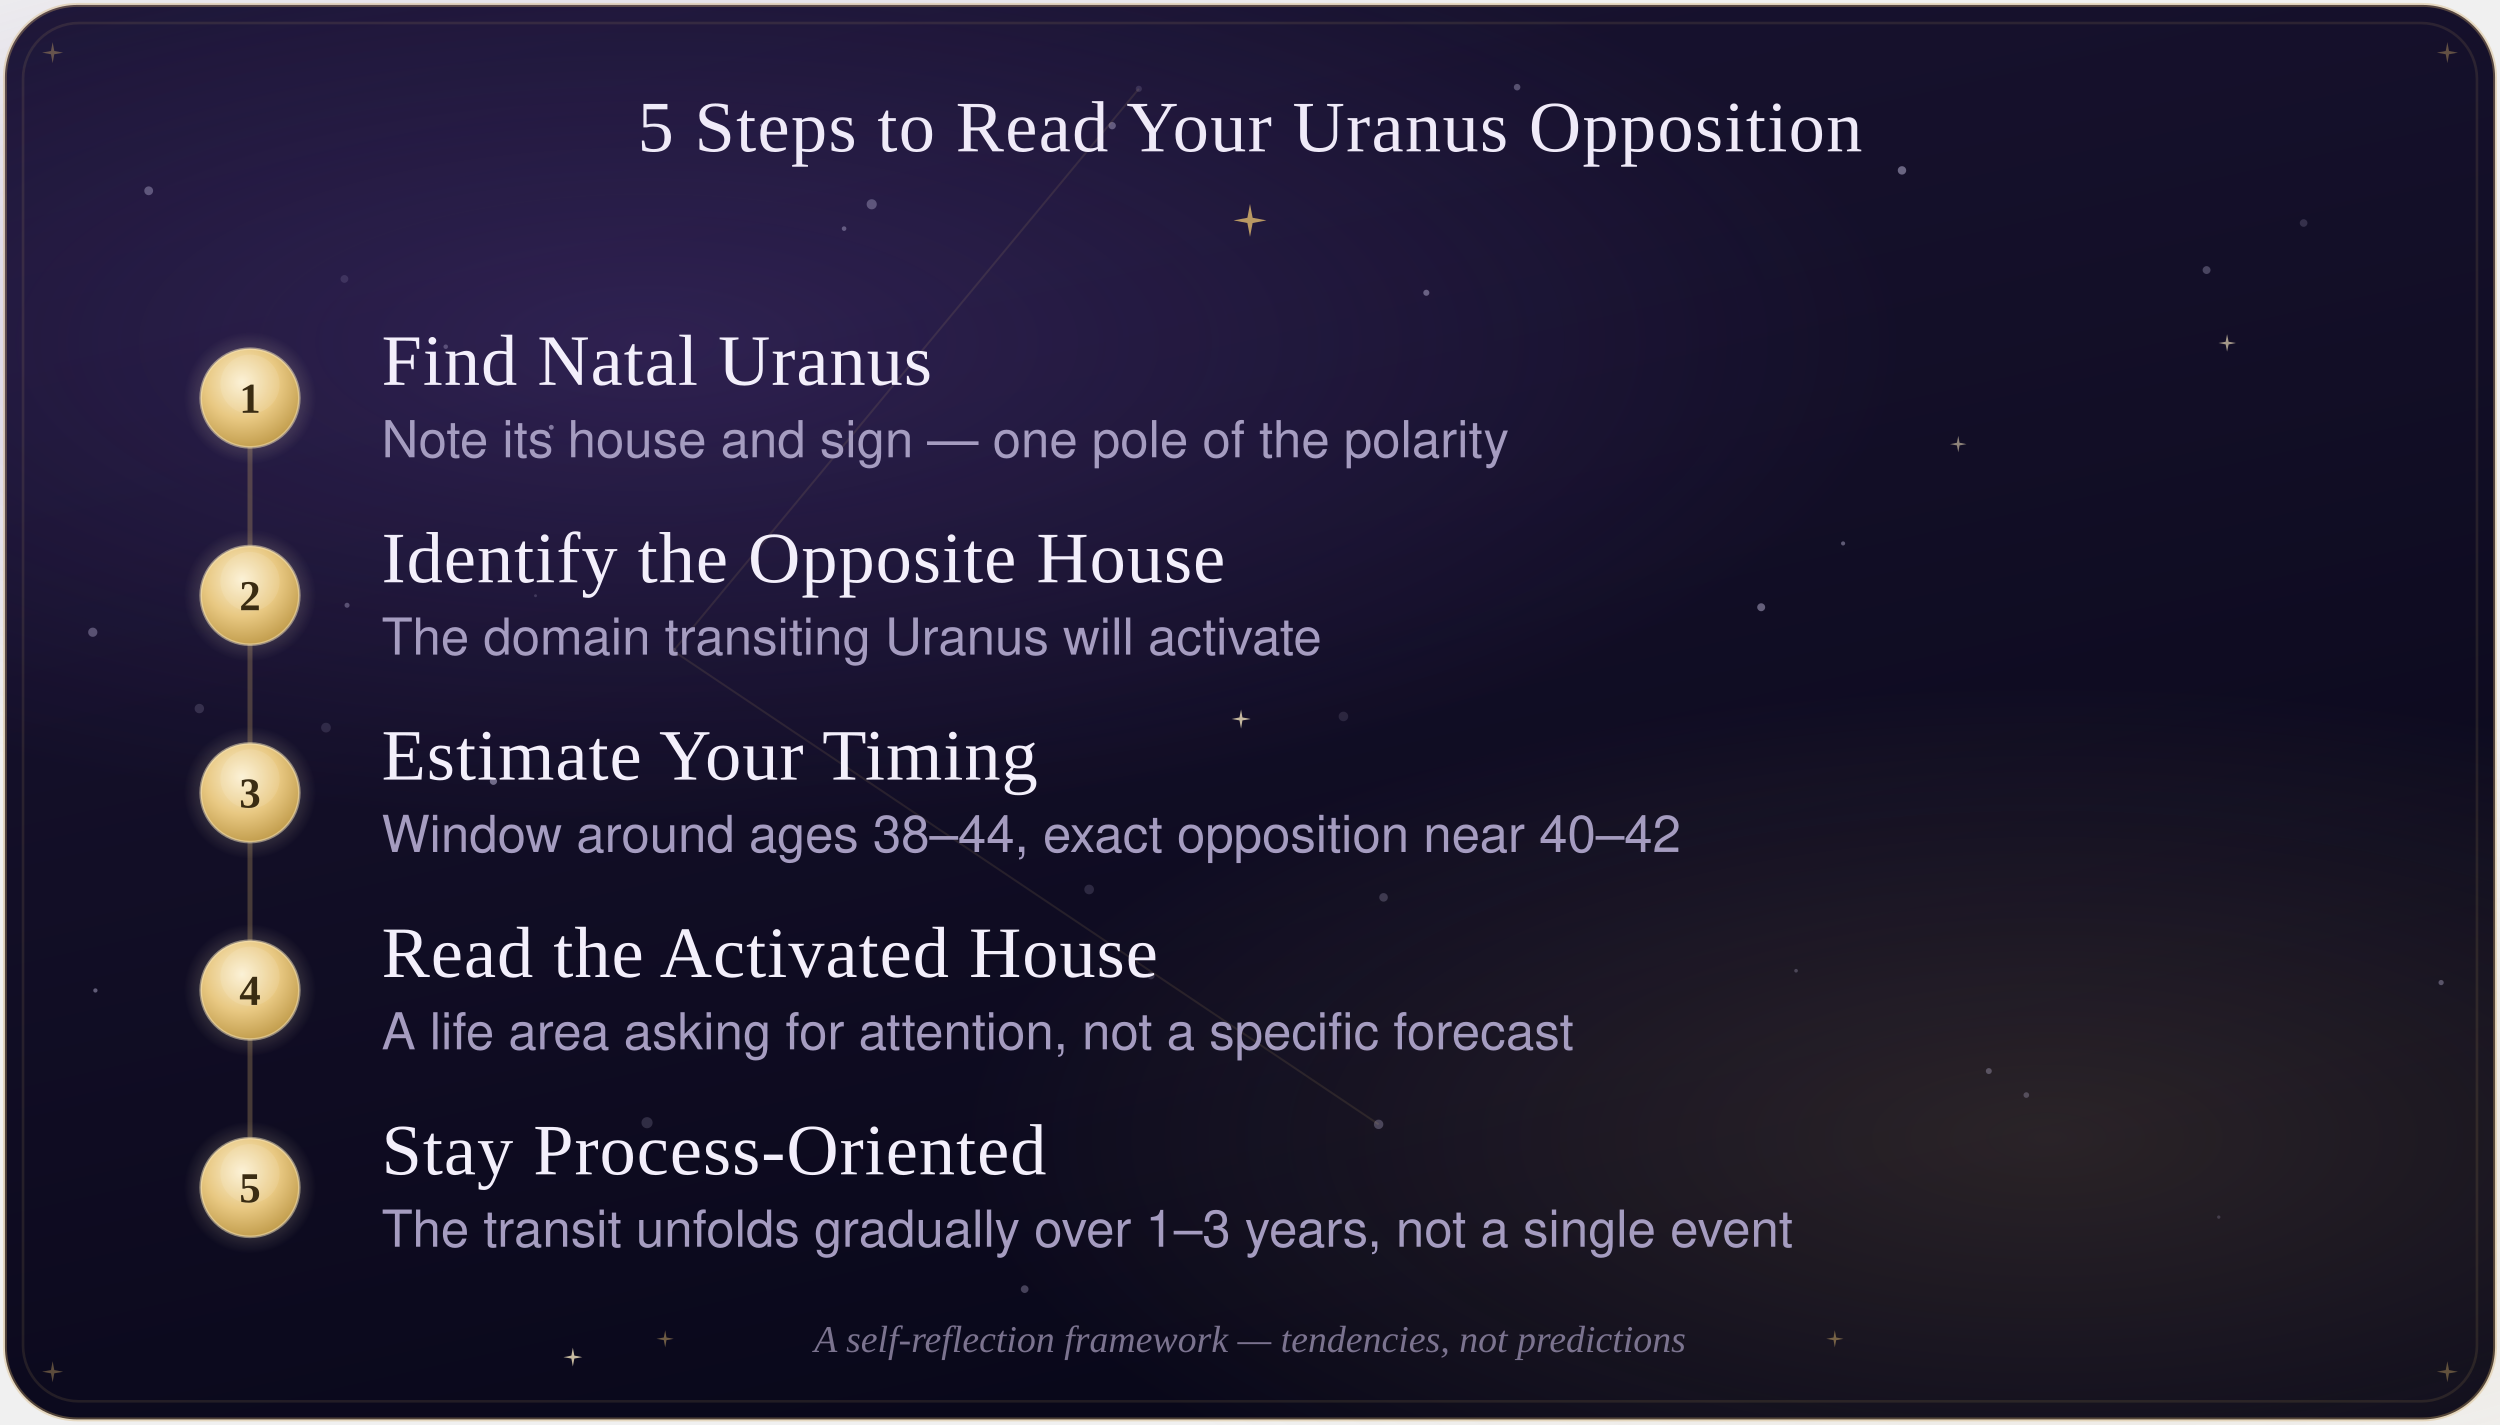
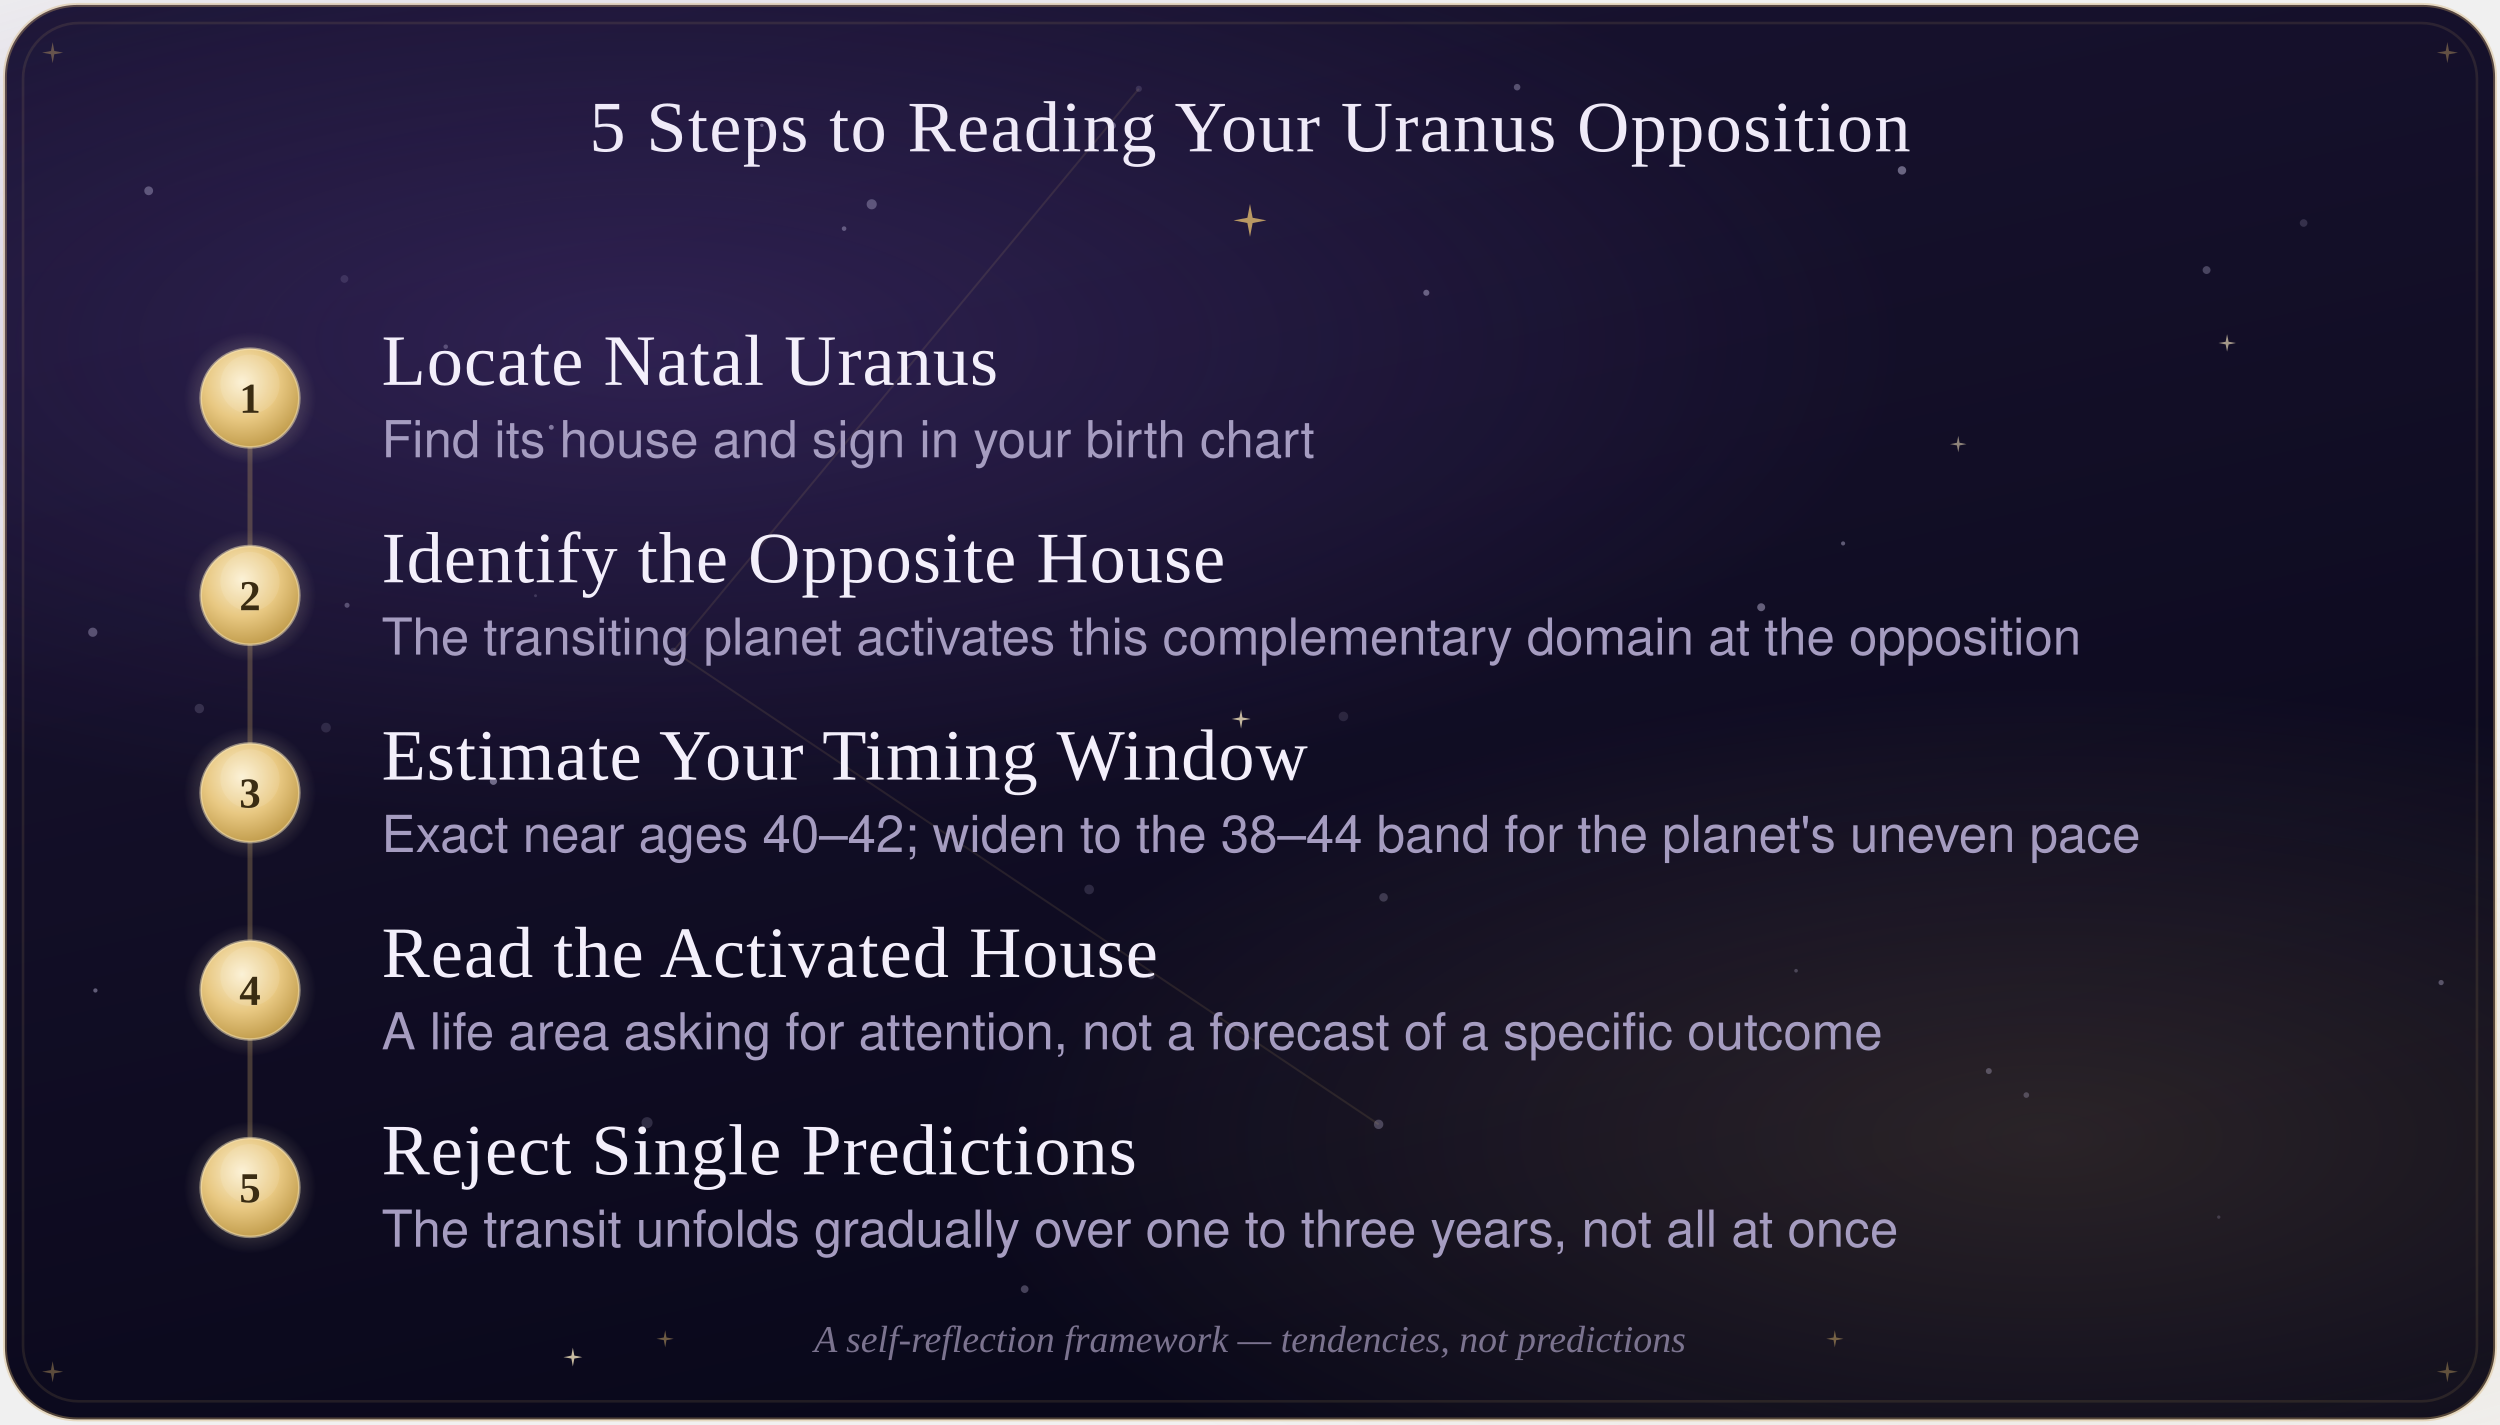
- <svg xmlns="http://www.w3.org/2000/svg" viewBox="0 0 760 433" role="img" aria-label="5 Steps to Read Your Uranus Opposition">
+ <svg xmlns="http://www.w3.org/2000/svg" viewBox="0 0 760 433" role="img" aria-label="5 Steps to Reading Your Uranus Opposition">
  <defs>
    <linearGradient id="uranusopposition0en-panel" x1="0" y1="0" x2="0.4" y2="1">
      <stop offset="0" stop-color="#1a1433" />
      <stop offset="0.55" stop-color="#120e26" />
      <stop offset="1" stop-color="#09081a" />
    </linearGradient>
    <radialGradient id="uranusopposition0en-foil" cx="0.42" cy="0.34" r="0.75">
      <stop offset="0" stop-color="#fbf0d2" />
      <stop offset="0.5" stop-color="#e8c882" />
      <stop offset="1" stop-color="#b8923f" />
    </radialGradient>
    <radialGradient id="uranusopposition0en-glow" cx="0.5" cy="0.5" r="0.5">
      <stop offset="0" stop-color="#f6e6bf" />
      <stop offset="1" stop-color="#f6e6bf" stop-opacity="0" />
    </radialGradient>
    <radialGradient id="uranusopposition0en-neb1" cx="0.5" cy="0.5" r="0.5">
      <stop offset="0" stop-color="#6f4bb0" stop-opacity="0.28" />
      <stop offset="1" stop-color="#6f4bb0" stop-opacity="0" />
    </radialGradient>
    <radialGradient id="uranusopposition0en-neb2" cx="0.5" cy="0.5" r="0.5">
      <stop offset="0" stop-color="#d4af6a" stop-opacity="0.16" />
      <stop offset="1" stop-color="#d4af6a" stop-opacity="0" />
    </radialGradient>
    <linearGradient id="uranusopposition0en-rule" x1="0" y1="0" x2="1" y2="0">
      <stop offset="0" stop-color="#d4af6a" stop-opacity="0" />
      <stop offset="0.5" stop-color="#d4af6a" stop-opacity="0.6" />
      <stop offset="1" stop-color="#d4af6a" stop-opacity="0" />
    </linearGradient>
  </defs>
  <rect x="1.5" y="1.5" width="757" height="430" rx="22" fill="url(#uranusopposition0en-panel)" />
  <ellipse cx="198" cy="104" rx="380" ry="147" fill="url(#uranusopposition0en-neb1)" />
  <ellipse cx="623" cy="346" rx="334" ry="139" fill="url(#uranusopposition0en-neb2)" />
  <circle cx="346.2" cy="27.0" r="0.94" fill="#cfc8ea" opacity="0.16" />
  <circle cx="99.1" cy="221.2" r="1.48" fill="#cfc8ea" opacity="0.14" />
  <circle cx="104.7" cy="84.8" r="1.18" fill="#cfc8ea" opacity="0.14" />
  <circle cx="256.6" cy="69.5" r="0.70" fill="#cfc8ea" opacity="0.37" />
  <circle cx="311.5" cy="391.9" r="1.17" fill="#cfc8ea" opacity="0.30" />
  <circle cx="75.1" cy="251.4" r="1.54" fill="#cfc8ea" opacity="0.38" />
  <circle cx="742.1" cy="298.7" r="0.80" fill="#cfc8ea" opacity="0.35" />
  <circle cx="331.1" cy="270.4" r="1.47" fill="#cfc8ea" opacity="0.16" />
  <circle cx="135.5" cy="105.4" r="0.69" fill="#cfc8ea" opacity="0.29" />
  <circle cx="560.3" cy="165.2" r="0.63" fill="#cfc8ea" opacity="0.41" />
  <circle cx="338.1" cy="38.2" r="1.12" fill="#cfc8ea" opacity="0.38" />
  <circle cx="408.4" cy="217.8" r="1.45" fill="#cfc8ea" opacity="0.13" />
  <circle cx="700.3" cy="67.8" r="1.16" fill="#cfc8ea" opacity="0.18" />
  <circle cx="674.5" cy="370.0" r="0.51" fill="#cfc8ea" opacity="0.20" />
  <circle cx="196.7" cy="341.3" r="1.69" fill="#cfc8ea" opacity="0.18" />
  <circle cx="546.0" cy="295.1" r="0.56" fill="#cfc8ea" opacity="0.26" />
  <circle cx="349.9" cy="296.6" r="1.13" fill="#cfc8ea" opacity="0.18" />
  <circle cx="105.5" cy="184.0" r="0.77" fill="#cfc8ea" opacity="0.33" />
  <circle cx="231.6" cy="38.1" r="0.52" fill="#cfc8ea" opacity="0.39" />
  <circle cx="167.6" cy="129.9" r="0.75" fill="#cfc8ea" opacity="0.53" />
  <circle cx="578.2" cy="51.8" r="1.28" fill="#cfc8ea" opacity="0.46" />
  <circle cx="461.2" cy="26.5" r="1.00" fill="#cfc8ea" opacity="0.34" />
  <circle cx="60.6" cy="215.4" r="1.43" fill="#cfc8ea" opacity="0.17" />
  <circle cx="535.4" cy="184.6" r="1.21" fill="#cfc8ea" opacity="0.44" />
  <circle cx="162.8" cy="181.1" r="0.45" fill="#cfc8ea" opacity="0.19" />
  <circle cx="45.2" cy="58.0" r="1.34" fill="#cfc8ea" opacity="0.35" />
  <circle cx="28.2" cy="192.2" r="1.40" fill="#cfc8ea" opacity="0.34" />
  <circle cx="604.6" cy="325.6" r="0.91" fill="#cfc8ea" opacity="0.31" />
  <circle cx="204.7" cy="197.9" r="1.02" fill="#cfc8ea" opacity="0.15" />
  <circle cx="419.1" cy="341.8" r="1.43" fill="#cfc8ea" opacity="0.28" />
  <circle cx="420.6" cy="272.8" r="1.30" fill="#cfc8ea" opacity="0.23" />
  <circle cx="670.8" cy="82.1" r="1.20" fill="#cfc8ea" opacity="0.29" />
  <circle cx="29.0" cy="301.1" r="0.65" fill="#cfc8ea" opacity="0.42" />
  <circle cx="616.0" cy="332.9" r="0.86" fill="#cfc8ea" opacity="0.27" />
  <circle cx="265.0" cy="62.1" r="1.54" fill="#cfc8ea" opacity="0.33" />
  <circle cx="433.6" cy="89.0" r="0.93" fill="#cfc8ea" opacity="0.42" />
  <circle cx="150.0" cy="237.5" r="1.11" fill="#cfc8ea" opacity="0.49" />
  <path d="M 677.03 101.6 L 677.5 103.9 L 679.7 104.271 L 677.5 104.7 L 677.03 106.9 L 676.6 104.7 L 674.4 104.271 L 676.6 103.9 Z" fill="#f6e6bf" opacity="0.638" />
  <path d="M 595.319 132.5 L 595.7 134.6 L 597.8 135.024 L 595.7 135.4 L 595.319 137.5 L 594.9 135.4 L 592.8 135.024 L 594.9 134.6 Z" fill="#f6e6bf" opacity="0.545" />
  <path d="M 79.603 289.7 L 80.1 292.3 L 82.8 292.834 L 80.1 293.3 L 79.603 296.0 L 79.1 293.3 L 76.4 292.834 L 79.1 292.3 Z" fill="#f6e6bf" opacity="0.654" />
  <path d="M 377.283 215.7 L 377.7 218.1 L 380.2 218.578 L 377.7 219.0 L 377.283 221.5 L 376.8 219.0 L 374.4 218.578 L 376.8 218.1 Z" fill="#f6e6bf" opacity="0.789" />
  <path d="M 174.145 409.7 L 174.6 412.1 L 177.0 412.579 L 174.6 413.0 L 174.145 415.4 L 173.7 413.0 L 171.3 412.579 L 173.7 412.1 Z" fill="#f6e6bf" opacity="0.798" />
  <path d="M 346.2 27.0 L 204.7 197.9 L 419.1 341.8" fill="none" stroke="#d4af6a" stroke-width="0.6" opacity="0.12" />
  <rect x="1.5" y="1.5" width="757" height="430" rx="22" fill="none" stroke="#d4af6a" stroke-opacity="0.34" stroke-width="1.2" />
  <rect x="7" y="7" width="746" height="419" rx="17" fill="none" stroke="#d4af6a" stroke-opacity="0.12" stroke-width="0.8" />
  <path d="M 16 12.8 L 16.5 15.5 L 19.2 16 L 16.5 16.5 L 16 19.2 L 15.5 16.5 L 12.8 16 L 15.5 15.5 Z" fill="#d4af6a" opacity="0.4" />
  <path d="M 744 12.8 L 744.5 15.5 L 747.2 16 L 744.5 16.5 L 744 19.2 L 743.5 16.5 L 740.8 16 L 743.5 15.5 Z" fill="#d4af6a" opacity="0.4" />
  <path d="M 16 413.8 L 16.5 416.5 L 19.2 417 L 16.5 417.5 L 16 420.2 L 15.5 417.5 L 12.8 417 L 15.5 416.5 Z" fill="#d4af6a" opacity="0.4" />
  <path d="M 744 413.8 L 744.5 416.5 L 747.2 417 L 744.5 417.5 L 744 420.2 L 743.5 417.5 L 740.8 417 L 743.5 416.5 Z" fill="#d4af6a" opacity="0.4" />
-   <text x="380" y="46" text-anchor="middle" font-family="Georgia, 'Times New Roman', serif" font-size="22" letter-spacing="0.4" fill="#efeaf8">5 Steps to Read Your Uranus Opposition</text>
+   <text x="380" y="46" text-anchor="middle" font-family="Georgia, 'Times New Roman', serif" font-size="22" letter-spacing="0.4" fill="#efeaf8">5 Steps to Reading Your Uranus Opposition</text>
  <line x1="230" y1="67" x2="368" y2="67" stroke="url(#uranusopposition0en-rule)" stroke-width="1" />
  <line x1="392" y1="67" x2="530" y2="67" stroke="url(#uranusopposition0en-rule)" stroke-width="1" />
  <path d="M 380 62.0 L 380.8 66.2 L 385.0 67 L 380.8 67.8 L 380 72.0 L 379.2 67.8 L 375.0 67 L 379.2 66.2 Z" fill="#d4af6a" opacity="0.85" />
  <line x1="76" y1="121" x2="76" y2="361" stroke="#d4af6a" stroke-opacity="0.28" stroke-width="1.5" />
  <circle cx="76" cy="121" r="20.0" fill="url(#uranusopposition0en-glow)" opacity="0.5" />
  <circle cx="76" cy="121" r="15" fill="url(#uranusopposition0en-foil)" stroke="#f6e6bf" stroke-opacity="0.5" stroke-width="0.8" />
  <circle cx="76" cy="116.8" r="9.0" fill="#ffffff" opacity="0.10" />
  <text x="76" y="125.5" text-anchor="middle" font-family="Georgia, 'Times New Roman', serif" font-size="13" font-weight="700" fill="#3a2c12">1</text>
-   <text x="116" y="117.0" font-family="Georgia, 'Times New Roman', serif" font-size="22" letter-spacing="0.3" fill="#f3effb">Find Natal Uranus</text>
-   <text x="116" y="139.0" font-family="Helvetica, Arial, sans-serif" font-size="15.5" fill="#a59cc0">Note its house and sign — one pole of the polarity</text>
+   <text x="116" y="117.0" font-family="Georgia, 'Times New Roman', serif" font-size="22" letter-spacing="0.3" fill="#f3effb">Locate Natal Uranus</text>
+   <text x="116" y="139.0" font-family="Helvetica, Arial, sans-serif" font-size="15.5" fill="#a59cc0">Find its house and sign in your birth chart</text>
  <circle cx="76" cy="181" r="20.0" fill="url(#uranusopposition0en-glow)" opacity="0.5" />
  <circle cx="76" cy="181" r="15" fill="url(#uranusopposition0en-foil)" stroke="#f6e6bf" stroke-opacity="0.5" stroke-width="0.8" />
  <circle cx="76" cy="176.8" r="9.0" fill="#ffffff" opacity="0.10" />
  <text x="76" y="185.5" text-anchor="middle" font-family="Georgia, 'Times New Roman', serif" font-size="13" font-weight="700" fill="#3a2c12">2</text>
  <text x="116" y="177.0" font-family="Georgia, 'Times New Roman', serif" font-size="22" letter-spacing="0.3" fill="#f3effb">Identify the Opposite House</text>
-   <text x="116" y="199.0" font-family="Helvetica, Arial, sans-serif" font-size="15.5" fill="#a59cc0">The domain transiting Uranus will activate</text>
+   <text x="116" y="199.0" font-family="Helvetica, Arial, sans-serif" font-size="15.5" fill="#a59cc0">The transiting planet activates this complementary domain at the opposition</text>
  <circle cx="76" cy="241" r="20.0" fill="url(#uranusopposition0en-glow)" opacity="0.5" />
  <circle cx="76" cy="241" r="15" fill="url(#uranusopposition0en-foil)" stroke="#f6e6bf" stroke-opacity="0.5" stroke-width="0.8" />
  <circle cx="76" cy="236.8" r="9.0" fill="#ffffff" opacity="0.10" />
  <text x="76" y="245.5" text-anchor="middle" font-family="Georgia, 'Times New Roman', serif" font-size="13" font-weight="700" fill="#3a2c12">3</text>
-   <text x="116" y="237.0" font-family="Georgia, 'Times New Roman', serif" font-size="22" letter-spacing="0.3" fill="#f3effb">Estimate Your Timing</text>
-   <text x="116" y="259.0" font-family="Helvetica, Arial, sans-serif" font-size="15.5" fill="#a59cc0">Window around ages 38–44, exact opposition near 40–42</text>
+   <text x="116" y="237.0" font-family="Georgia, 'Times New Roman', serif" font-size="22" letter-spacing="0.3" fill="#f3effb">Estimate Your Timing Window</text>
+   <text x="116" y="259.0" font-family="Helvetica, Arial, sans-serif" font-size="15.5" fill="#a59cc0">Exact near ages 40–42; widen to the 38–44 band for the planet's uneven pace</text>
  <circle cx="76" cy="301" r="20.0" fill="url(#uranusopposition0en-glow)" opacity="0.5" />
  <circle cx="76" cy="301" r="15" fill="url(#uranusopposition0en-foil)" stroke="#f6e6bf" stroke-opacity="0.5" stroke-width="0.8" />
  <circle cx="76" cy="296.8" r="9.0" fill="#ffffff" opacity="0.10" />
  <text x="76" y="305.5" text-anchor="middle" font-family="Georgia, 'Times New Roman', serif" font-size="13" font-weight="700" fill="#3a2c12">4</text>
  <text x="116" y="297.0" font-family="Georgia, 'Times New Roman', serif" font-size="22" letter-spacing="0.3" fill="#f3effb">Read the Activated House</text>
-   <text x="116" y="319.0" font-family="Helvetica, Arial, sans-serif" font-size="15.5" fill="#a59cc0">A life area asking for attention, not a specific forecast</text>
+   <text x="116" y="319.0" font-family="Helvetica, Arial, sans-serif" font-size="15.5" fill="#a59cc0">A life area asking for attention, not a forecast of a specific outcome</text>
  <circle cx="76" cy="361" r="20.0" fill="url(#uranusopposition0en-glow)" opacity="0.5" />
  <circle cx="76" cy="361" r="15" fill="url(#uranusopposition0en-foil)" stroke="#f6e6bf" stroke-opacity="0.5" stroke-width="0.8" />
  <circle cx="76" cy="356.8" r="9.0" fill="#ffffff" opacity="0.10" />
  <text x="76" y="365.5" text-anchor="middle" font-family="Georgia, 'Times New Roman', serif" font-size="13" font-weight="700" fill="#3a2c12">5</text>
-   <text x="116" y="357.0" font-family="Georgia, 'Times New Roman', serif" font-size="22" letter-spacing="0.3" fill="#f3effb">Stay Process-Oriented</text>
-   <text x="116" y="379.0" font-family="Helvetica, Arial, sans-serif" font-size="15.5" fill="#a59cc0">The transit unfolds gradually over 1–3 years, not a single event</text>
+   <text x="116" y="357.0" font-family="Georgia, 'Times New Roman', serif" font-size="22" letter-spacing="0.3" fill="#f3effb">Reject Single Predictions</text>
+   <text x="116" y="379.0" font-family="Helvetica, Arial, sans-serif" font-size="15.5" fill="#a59cc0">The transit unfolds gradually over one to three years, not all at once</text>
  <path d="M 202.227 404.4 L 202.6 406.6 L 204.8 407 L 202.6 407.4 L 202.227 409.6 L 201.8 407.4 L 199.6 407 L 201.8 406.6 Z" fill="#d4af6a" opacity="0.5" />
  <text x="380" y="411" text-anchor="middle" font-family="Georgia, 'Times New Roman', serif" font-style="italic" font-size="11.5" fill="#7b738f">A self-reflection framework — tendencies, not predictions</text>
  <path d="M 557.773 404.4 L 558.2 406.6 L 560.4 407 L 558.2 407.4 L 557.773 409.6 L 557.4 407.4 L 555.2 407 L 557.4 406.6 Z" fill="#d4af6a" opacity="0.5" />
</svg>
